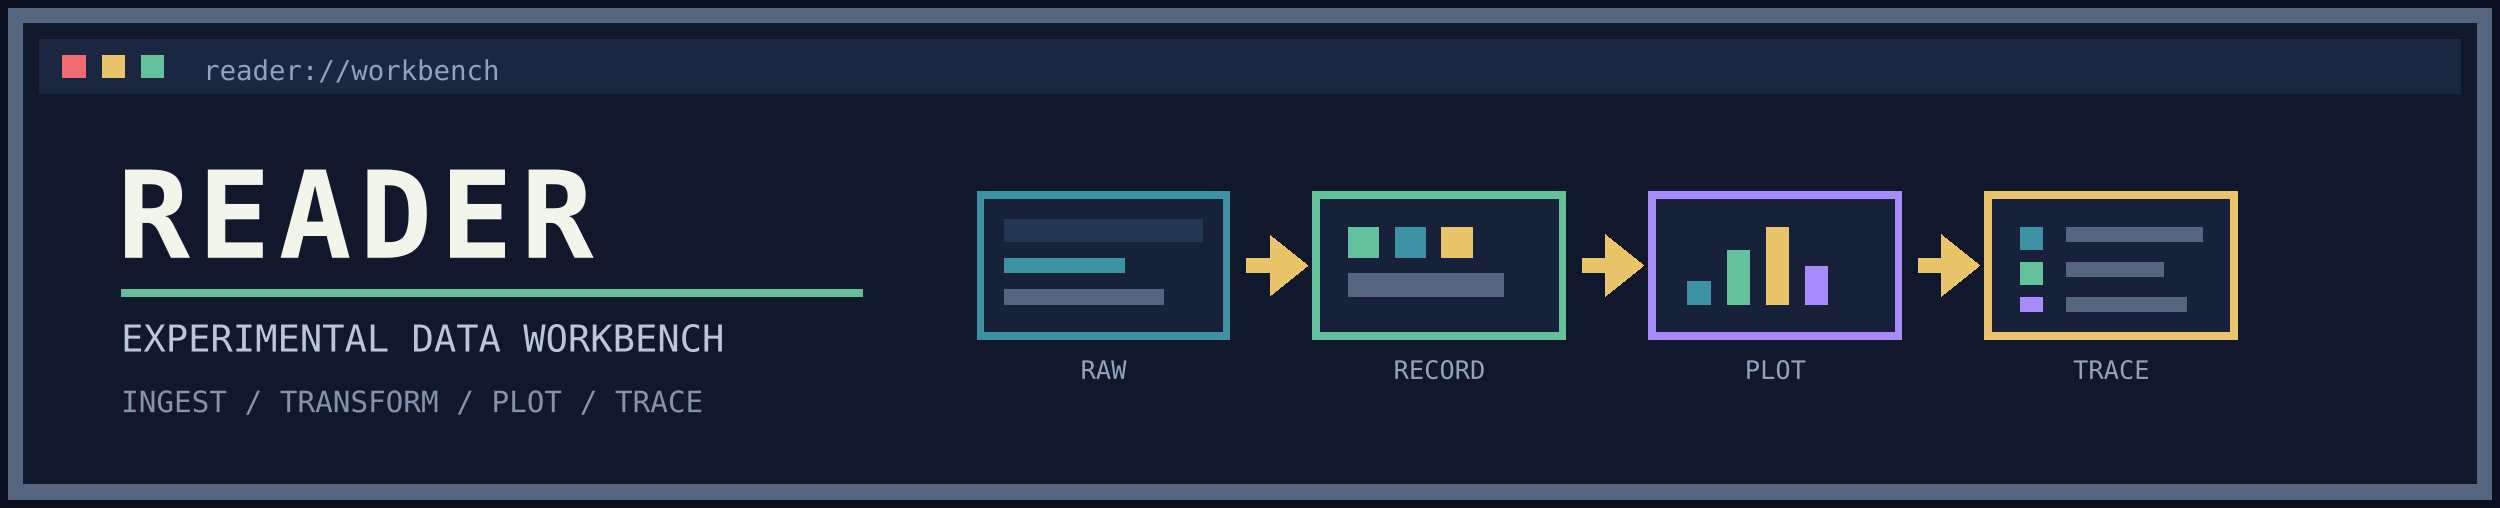
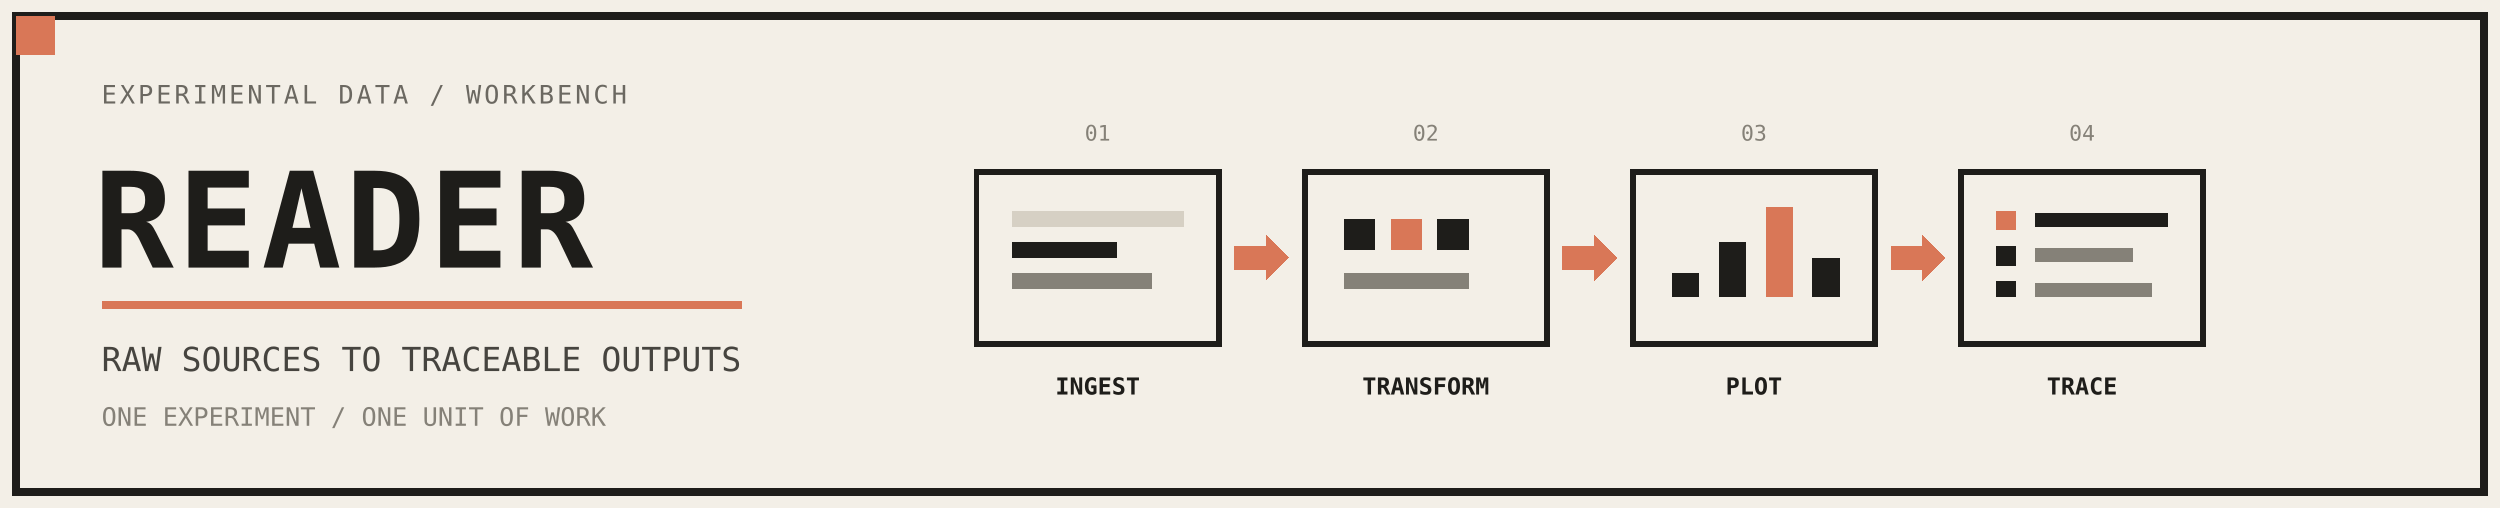
<svg xmlns="http://www.w3.org/2000/svg" width="1280" height="260" viewBox="0 0 1280 260" fill="none" shape-rendering="crispEdges">
-   <rect width="1280" height="260" fill="#0B1020" />
-   <rect x="8" y="8" width="1264" height="244" fill="#11182B" stroke="#56657F" stroke-width="8" />
-   <rect x="20" y="20" width="1240" height="28" fill="#1B2740" />
-   <rect x="32" y="28" width="12" height="12" fill="#F06C75" />
-   <rect x="52" y="28" width="12" height="12" fill="#E9C46A" />
-   <rect x="72" y="28" width="12" height="12" fill="#63C29B" />
-   <text x="104" y="41" fill="#8FA3BF" font-family="Menlo, Monaco, Consolas, monospace" font-size="14">reader://workbench</text>
-   <text x="60" y="132" fill="#F2F5EA" font-family="Menlo, Monaco, Consolas, monospace" font-size="62" font-weight="700" letter-spacing="4">READER</text>
-   <rect x="62" y="148" width="380" height="4" fill="#63C29B" />
-   <text x="62" y="180" fill="#B8C7D9" font-family="Menlo, Monaco, Consolas, monospace" font-size="19">EXPERIMENTAL DATA WORKBENCH</text>
-   <text x="62" y="211" fill="#8294AD" font-family="Menlo, Monaco, Consolas, monospace" font-size="15">INGEST  /  TRANSFORM  /  PLOT  /  TRACE</text>
-   <g font-family="Menlo, Monaco, Consolas, monospace" font-size="13" text-anchor="middle">
-     <rect x="502" y="100" width="126" height="72" fill="#172139" stroke="#3C91A3" stroke-width="4" />
-     <rect x="514" y="112" width="102" height="12" fill="#233653" />
-     <rect x="514" y="132" width="62" height="8" fill="#3C91A3" />
-     <rect x="514" y="148" width="82" height="8" fill="#56657F" />
-     <text x="565" y="194" fill="#8FA3BF">RAW</text>
-     <path d="M638 132H650V120L670 136L650 152V140H638V132Z" fill="#E9C46A" />
-     <rect x="674" y="100" width="126" height="72" fill="#172139" stroke="#63C29B" stroke-width="4" />
-     <rect x="690" y="116" width="16" height="16" fill="#63C29B" />
-     <rect x="714" y="116" width="16" height="16" fill="#3C91A3" />
-     <rect x="738" y="116" width="16" height="16" fill="#E9C46A" />
-     <rect x="690" y="140" width="80" height="12" fill="#56657F" />
-     <text x="737" y="194" fill="#8FA3BF">RECORD</text>
-     <path d="M810 132H822V120L842 136L822 152V140H810V132Z" fill="#E9C46A" />
-     <rect x="846" y="100" width="126" height="72" fill="#172139" stroke="#A78BFA" stroke-width="4" />
-     <rect x="864" y="144" width="12" height="12" fill="#3C91A3" />
-     <rect x="884" y="128" width="12" height="28" fill="#63C29B" />
-     <rect x="904" y="116" width="12" height="40" fill="#E9C46A" />
-     <rect x="924" y="136" width="12" height="20" fill="#A78BFA" />
-     <text x="909" y="194" fill="#8FA3BF">PLOT</text>
-     <path d="M982 132H994V120L1014 136L994 152V140H982V132Z" fill="#E9C46A" />
-     <rect x="1018" y="100" width="126" height="72" fill="#172139" stroke="#E9C46A" stroke-width="4" />
-     <rect x="1034" y="116" width="12" height="12" fill="#3C91A3" />
-     <rect x="1058" y="116" width="70" height="8" fill="#56657F" />
-     <rect x="1034" y="134" width="12" height="12" fill="#63C29B" />
-     <rect x="1058" y="134" width="50" height="8" fill="#56657F" />
-     <rect x="1034" y="152" width="12" height="8" fill="#A78BFA" />
-     <rect x="1058" y="152" width="62" height="8" fill="#56657F" />
-     <text x="1081" y="194" fill="#8FA3BF">TRACE</text>
+   <rect width="1280" height="260" fill="#F3EFE7" />
+   <rect x="8" y="8" width="1264" height="244" stroke="#1E1D1A" stroke-width="4" />
+   <rect x="8" y="8" width="20" height="20" fill="#D97757" />
+   <text x="52" y="53" fill="#6B6861" font-family="Menlo, Monaco, Consolas, monospace" font-size="13" letter-spacing="1.5">EXPERIMENTAL DATA / WORKBENCH</text>
+   <text x="48" y="137" fill="#1E1D1A" font-family="Menlo, Monaco, Consolas, monospace" font-size="68" font-weight="700" letter-spacing="2">READER</text>
+   <rect x="52" y="154" width="328" height="4" fill="#D97757" />
+   <text x="52" y="190" fill="#46443F" font-family="Menlo, Monaco, Consolas, monospace" font-size="17">RAW SOURCES TO TRACEABLE OUTPUTS</text>
+   <text x="52" y="218" fill="#858178" font-family="Menlo, Monaco, Consolas, monospace" font-size="13">ONE EXPERIMENT / ONE UNIT OF WORK</text>
+   <g font-family="Menlo, Monaco, Consolas, monospace" text-anchor="middle">
+     <g transform="translate(500 72)">
+       <text x="62" y="0" fill="#858178" font-size="11">01</text>
+       <rect x="0" y="16" width="124" height="88" stroke="#1E1D1A" stroke-width="3" />
+       <rect x="18" y="36" width="88" height="8" fill="#D6D0C4" />
+       <rect x="18" y="52" width="54" height="8" fill="#1E1D1A" />
+       <rect x="18" y="68" width="72" height="8" fill="#858178" />
+       <text x="62" y="130" fill="#1E1D1A" font-size="12" font-weight="700">INGEST</text>
+     </g>
+     <path d="M632 126H648V120L660 132L648 144V138H632V126Z" fill="#D97757" />
+     <g transform="translate(668 72)">
+       <text x="62" y="0" fill="#858178" font-size="11">02</text>
+       <rect x="0" y="16" width="124" height="88" stroke="#1E1D1A" stroke-width="3" />
+       <rect x="20" y="40" width="16" height="16" fill="#1E1D1A" />
+       <rect x="44" y="40" width="16" height="16" fill="#D97757" />
+       <rect x="68" y="40" width="16" height="16" fill="#1E1D1A" />
+       <rect x="20" y="68" width="64" height="8" fill="#858178" />
+       <text x="62" y="130" fill="#1E1D1A" font-size="12" font-weight="700">TRANSFORM</text>
+     </g>
+     <path d="M800 126H816V120L828 132L816 144V138H800V126Z" fill="#D97757" />
+     <g transform="translate(836 72)">
+       <text x="62" y="0" fill="#858178" font-size="11">03</text>
+       <rect x="0" y="16" width="124" height="88" stroke="#1E1D1A" stroke-width="3" />
+       <rect x="20" y="68" width="14" height="12" fill="#1E1D1A" />
+       <rect x="44" y="52" width="14" height="28" fill="#1E1D1A" />
+       <rect x="68" y="34" width="14" height="46" fill="#D97757" />
+       <rect x="92" y="60" width="14" height="20" fill="#1E1D1A" />
+       <text x="62" y="130" fill="#1E1D1A" font-size="12" font-weight="700">PLOT</text>
+     </g>
+     <path d="M968 126H984V120L996 132L984 144V138H968V126Z" fill="#D97757" />
+     <g transform="translate(1004 72)">
+       <text x="62" y="0" fill="#858178" font-size="11">04</text>
+       <rect x="0" y="16" width="124" height="88" stroke="#1E1D1A" stroke-width="3" />
+       <rect x="18" y="36" width="10" height="10" fill="#D97757" />
+       <rect x="38" y="37" width="68" height="7" fill="#1E1D1A" />
+       <rect x="18" y="54" width="10" height="10" fill="#1E1D1A" />
+       <rect x="38" y="55" width="50" height="7" fill="#858178" />
+       <rect x="18" y="72" width="10" height="8" fill="#1E1D1A" />
+       <rect x="38" y="73" width="60" height="7" fill="#858178" />
+       <text x="62" y="130" fill="#1E1D1A" font-size="12" font-weight="700">TRACE</text>
+     </g>
  </g>
</svg>
